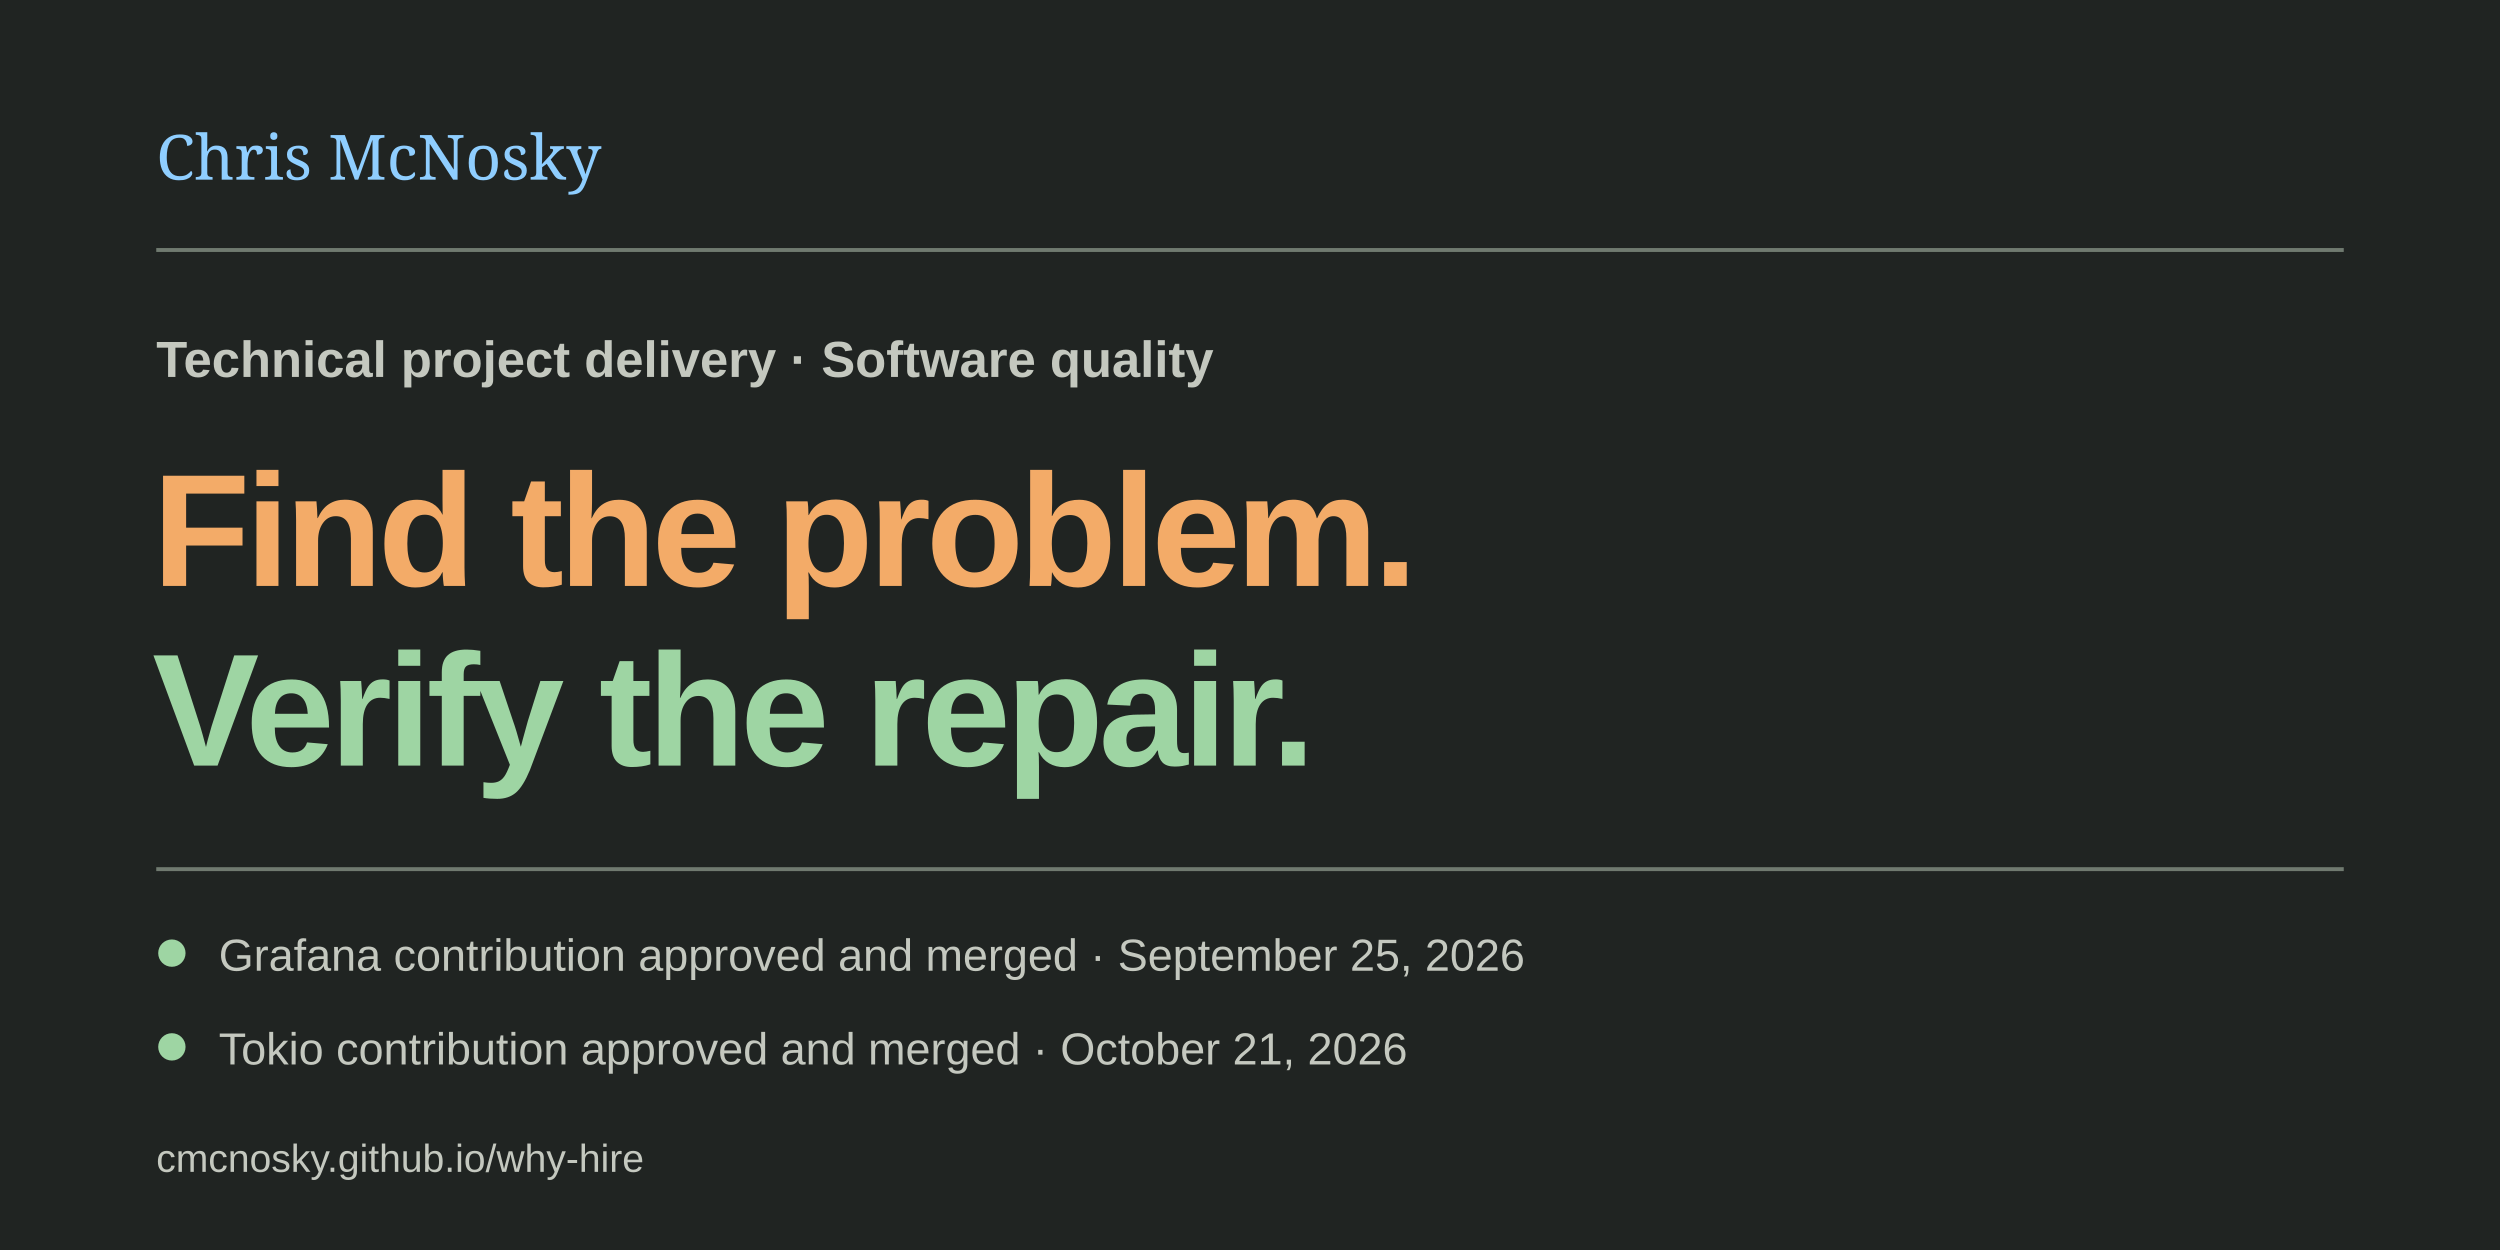
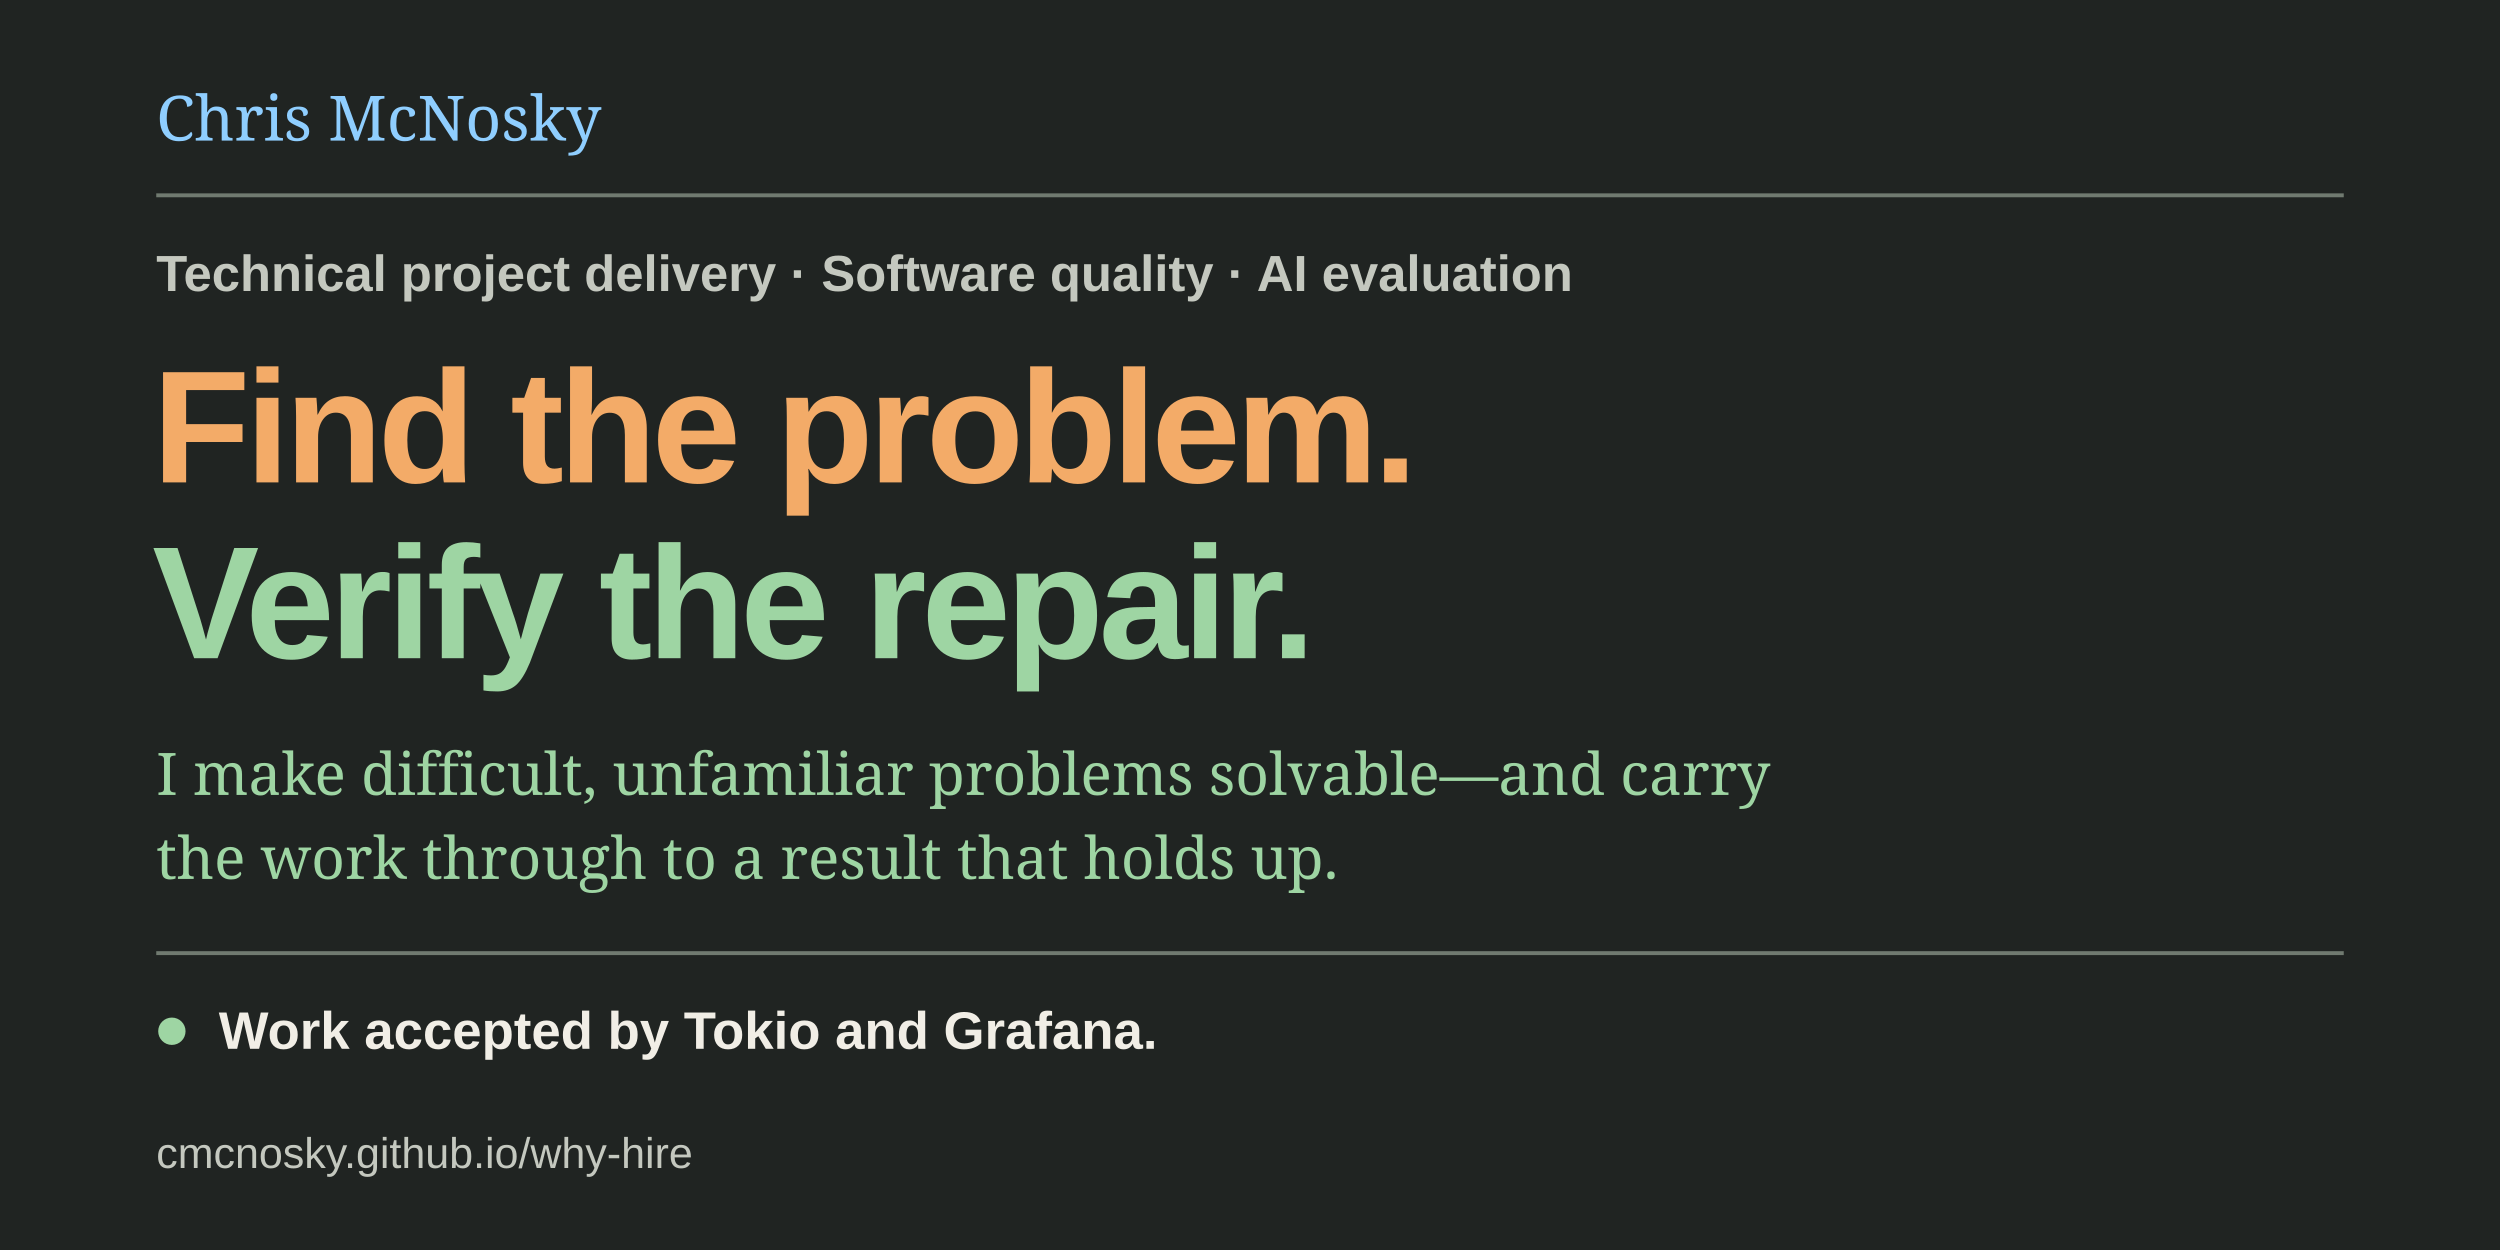
<svg xmlns="http://www.w3.org/2000/svg" width="1280" height="640" viewBox="0 0 1280 640" role="img" aria-labelledby="title desc">
  <rect width="1280" height="640" fill="#202422" />
  <g font-family="Arial, Helvetica, sans-serif" font-style="normal">
-     <text x="80" y="92" fill="#8fceff" font-family="Georgia, serif" font-size="32" font-weight="400">Chris McNosky</text>
-     <path d="M80 128H1200" stroke="#707a70" stroke-width="2" />
-     <text x="80" y="193" fill="#c4c8bf" font-size="26" font-weight="600">Technical project delivery · Software quality</text>
-     <text x="78" y="300" fill="#f3ab68" font-size="82" font-weight="750" letter-spacing="-2.5">Find the problem.</text>
-     <text x="78" y="392" fill="#9ed5a3" font-size="82" font-weight="750" letter-spacing="-2.5">Verify the repair.</text>
-     <path d="M80 445H1200" stroke="#707a70" stroke-width="2" />
-     <circle cx="88" cy="488" r="7" fill="#9ed5a3" />
-     <text x="112" y="497" fill="#c4c8bf" font-size="23" font-weight="500">Grafana contribution approved and merged · September 25, 2026</text>
-     <circle cx="88" cy="536" r="7" fill="#9ed5a3" />
-     <text x="112" y="545" fill="#c4c8bf" font-size="23" font-weight="500">Tokio contribution approved and merged · October 21, 2026</text>
-     <text x="80" y="600" fill="#c4c8bf" font-size="20" font-weight="500">cmcnosky.github.io/why-hire</text>
+     <text x="80" y="72" fill="#8fceff" font-family="Georgia, serif" font-size="32" font-weight="400">Chris McNosky</text>
+     <path d="M80 100H1200" stroke="#707a70" stroke-width="2" />
+     <text x="80" y="149" fill="#c4c8bf" font-size="26" font-weight="600">Technical project delivery · Software quality · AI evaluation</text>
+     <text x="78" y="247" fill="#f3ab68" font-size="82" font-weight="750" letter-spacing="-2.5">Find the problem.</text>
+     <text x="78" y="337" fill="#9ed5a3" font-size="82" font-weight="750" letter-spacing="-2.5">Verify the repair.</text>
+     <text x="80" y="407" fill="#9ed5a3" font-family="Georgia, serif" font-size="30" font-weight="400">I make difficult, unfamiliar problems solvable—and carry</text>
+     <text x="80" y="450" fill="#9ed5a3" font-family="Georgia, serif" font-size="30" font-weight="400">the work through to a result that holds up.</text>
+     <path d="M80 488H1200" stroke="#707a70" stroke-width="2" />
+     <circle cx="88" cy="528" r="7" fill="#9ed5a3" />
+     <text x="112" y="537" fill="#f1eee6" font-size="27" font-weight="600">Work accepted by Tokio and Grafana.</text>
+     <text x="80" y="598" fill="#c4c8bf" font-size="22" font-weight="500">cmcnosky.github.io/why-hire</text>
  </g>
</svg>
